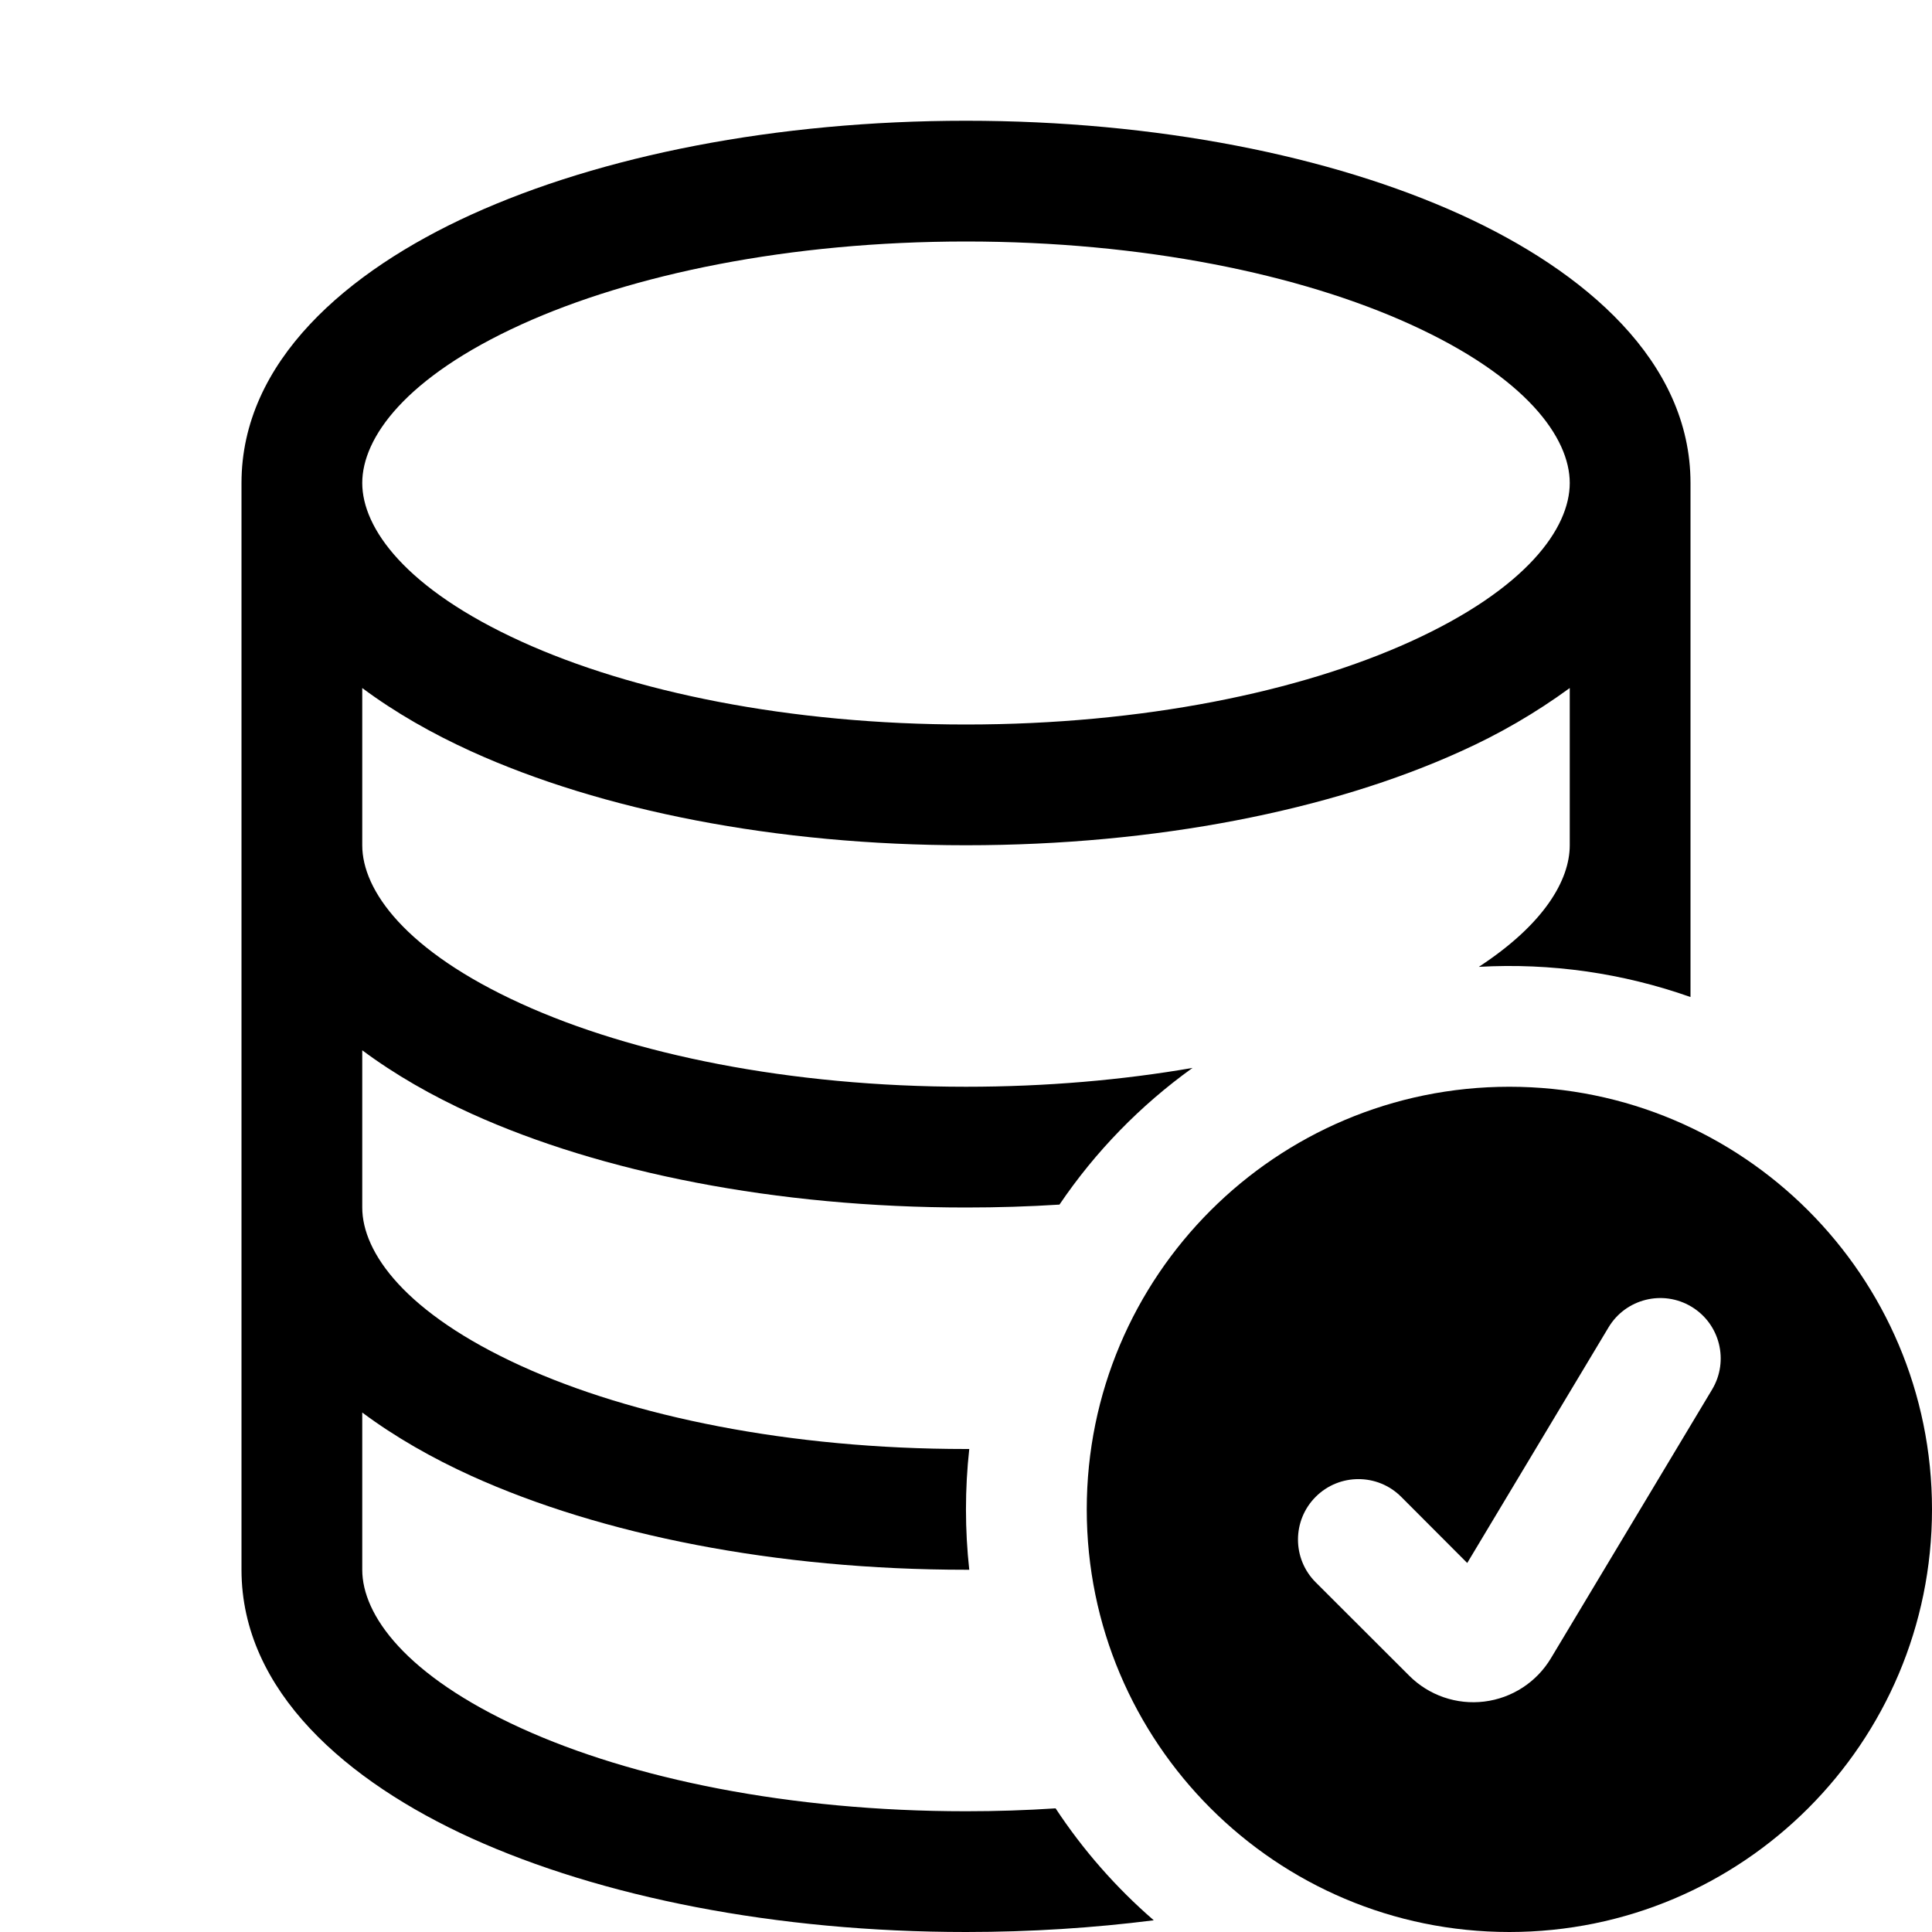
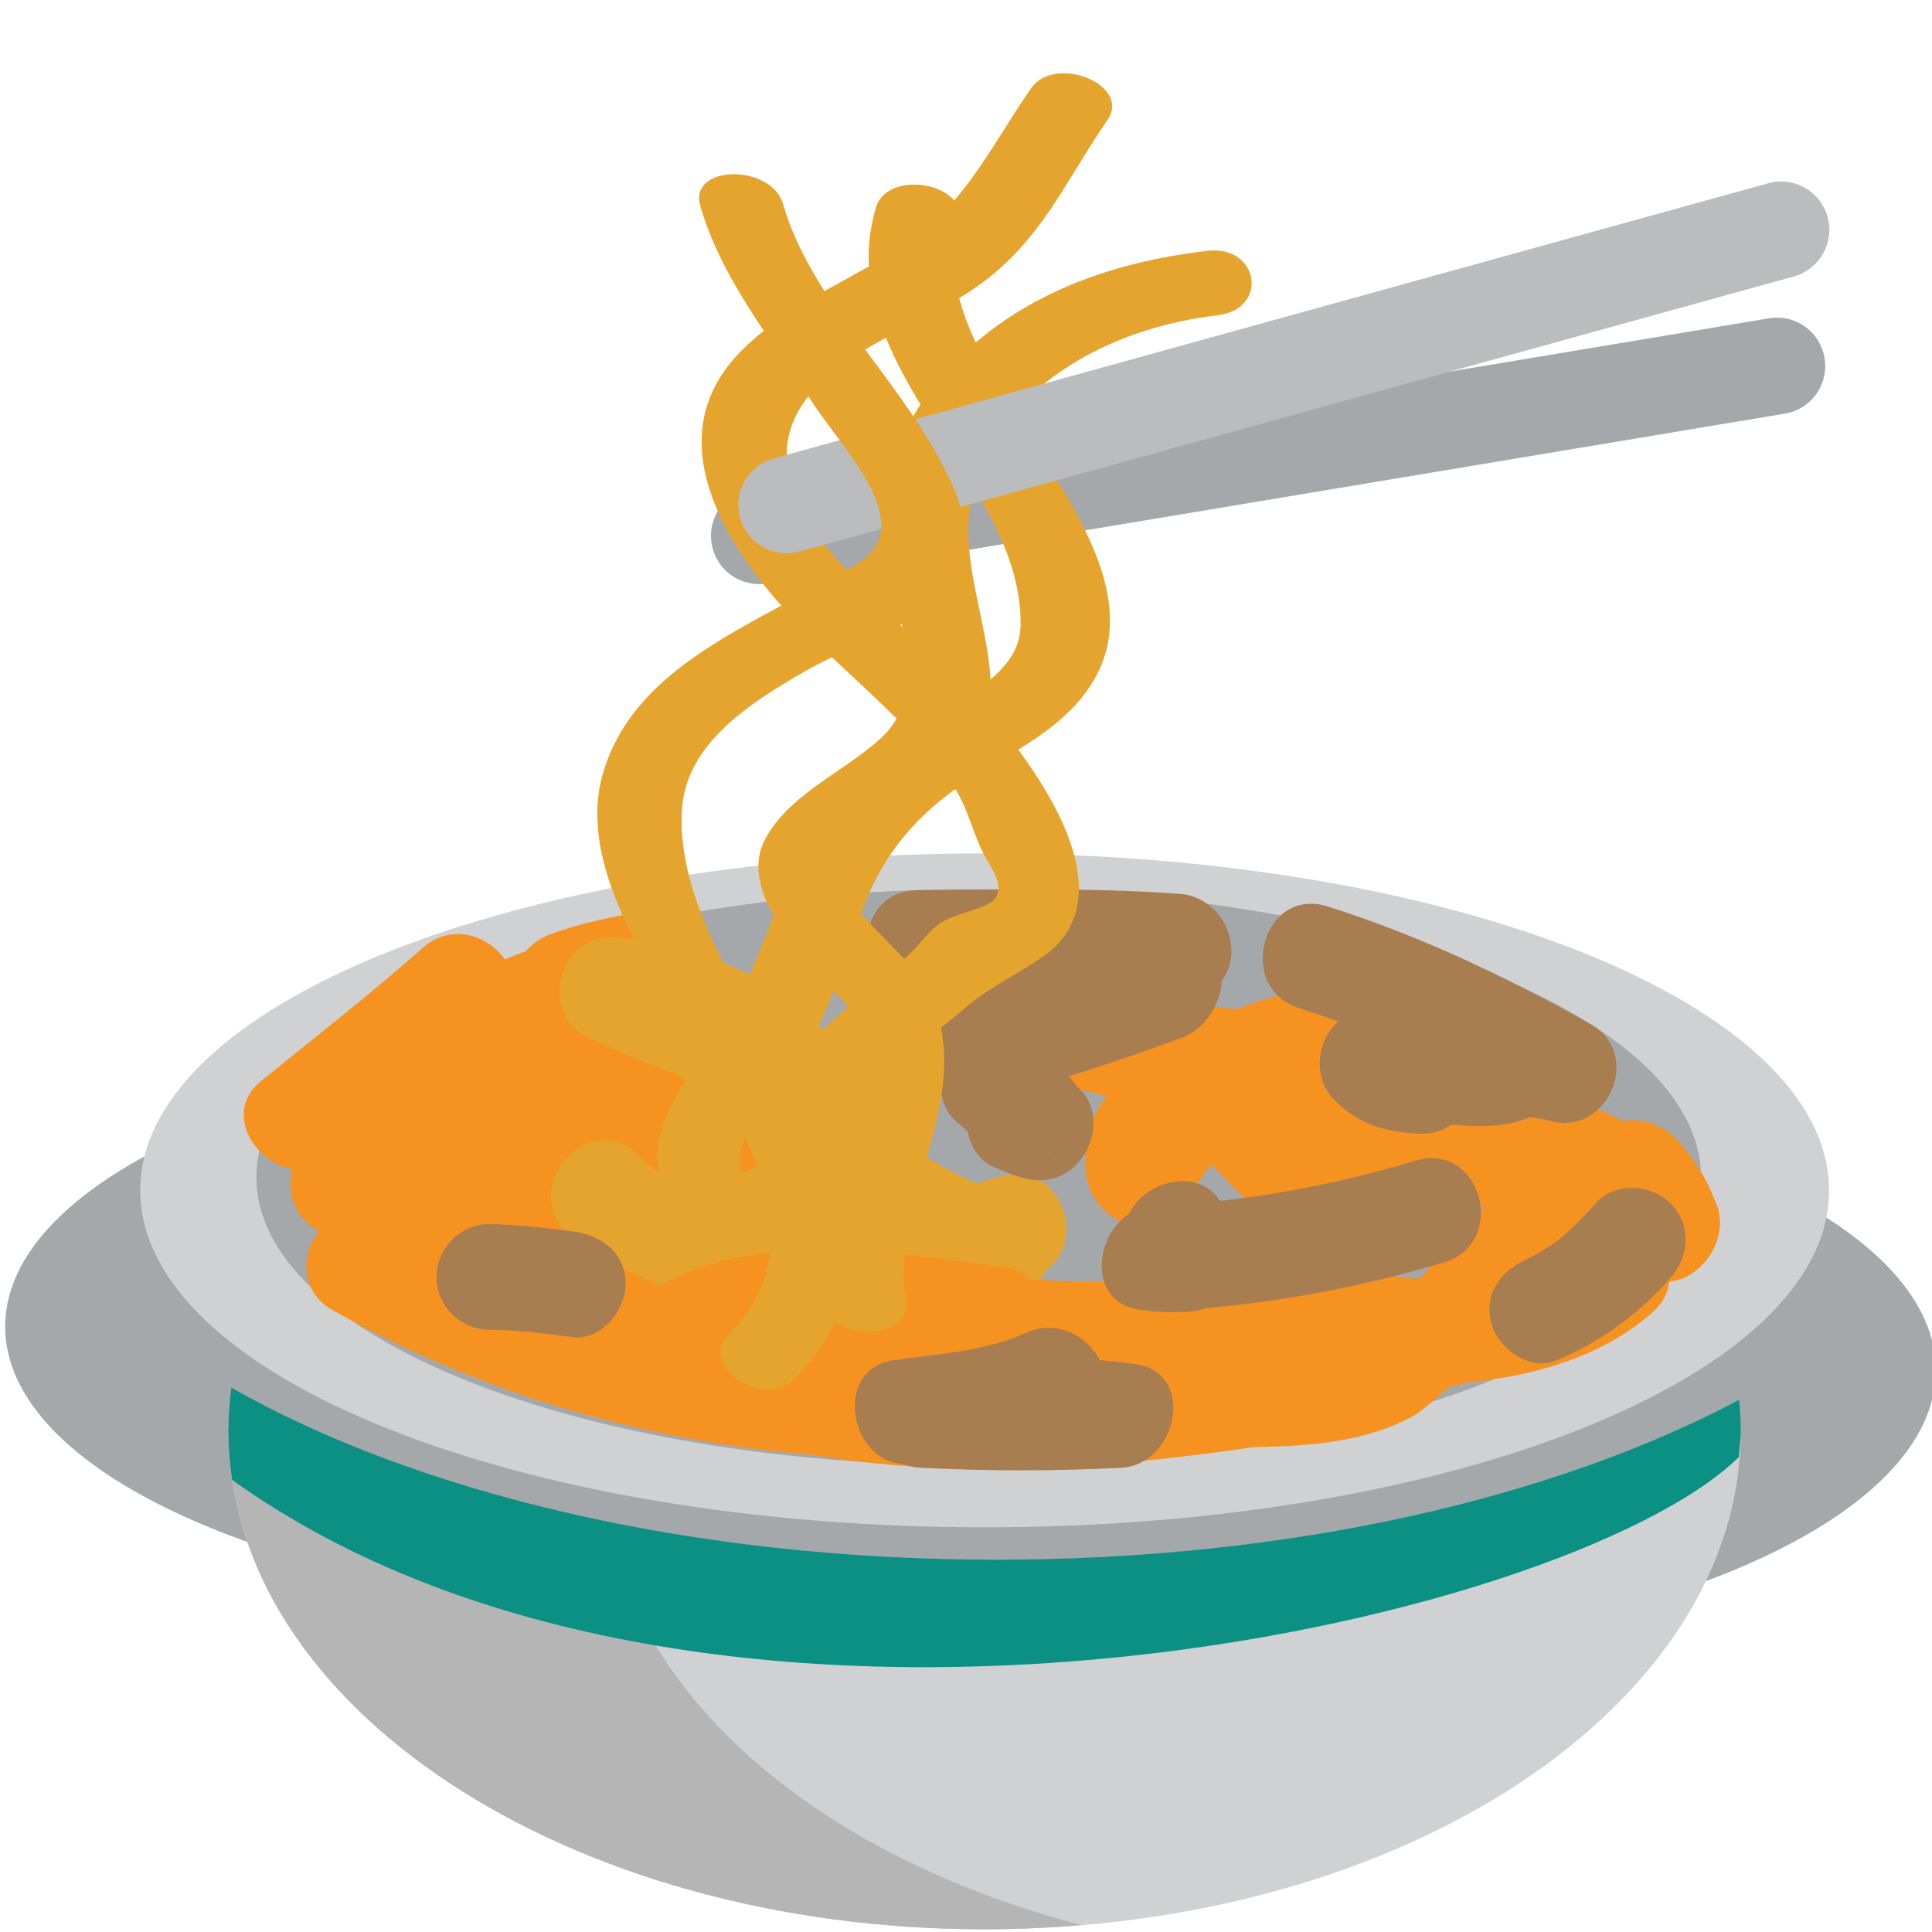
- <svg xmlns="http://www.w3.org/2000/svg" width="1em" height="1em" viewBox="0 0 16 16">
-   <g fill="currentColor">
-     <path d="M12.5 16a3.5 3.5 0 1 0 0-7a3.5 3.5 0 0 0 0 7m1.679-4.493l-1.335 2.226a.75.75 0 0 1-1.174.144l-.774-.773a.5.5 0 0 1 .708-.708l.547.548l1.17-1.951a.5.5 0 1 1 .858.514" />
-     <path d="M12.096 6.223A5 5 0 0 0 13 5.698V7c0 .289-.213.654-.753 1.007a4.5 4.5 0 0 1 1.753.25V4c0-1.007-.875-1.755-1.904-2.223C11.022 1.289 9.573 1 8 1s-3.022.289-4.096.777C2.875 2.245 2 2.993 2 4v9c0 1.007.875 1.755 1.904 2.223C4.978 15.71 6.427 16 8 16c.536 0 1.058-.034 1.555-.097a4.5 4.5 0 0 1-.813-.927Q8.378 15 8 15c-1.464 0-2.766-.27-3.682-.687C3.356 13.875 3 13.373 3 13v-1.302c.271.202.58.378.904.525C4.978 12.71 6.427 13 8 13h.027a4.6 4.6 0 0 1 0-1H8c-1.464 0-2.766-.27-3.682-.687C3.356 10.875 3 10.373 3 10V8.698c.271.202.58.378.904.525C4.978 9.71 6.427 10 8 10q.393 0 .774-.024a4.5 4.5 0 0 1 1.102-1.132C9.298 8.944 8.666 9 8 9c-1.464 0-2.766-.27-3.682-.687C3.356 7.875 3 7.373 3 7V5.698c.271.202.58.378.904.525C4.978 6.711 6.427 7 8 7s3.022-.289 4.096-.777M3 4c0-.374.356-.875 1.318-1.313C5.234 2.271 6.536 2 8 2s2.766.27 3.682.687C12.644 3.125 13 3.627 13 4c0 .374-.356.875-1.318 1.313C10.766 5.729 9.464 6 8 6s-2.766-.27-3.682-.687C3.356 4.875 3 4.373 3 4" />
+ <svg xmlns="http://www.w3.org/2000/svg" width="1em" height="1em" viewBox="0 0 64 64">
+   <g fill="#a5a8ab">
+     <path d="M48.03 43.947c0 5.271-10.715 9.546-23.928 9.546c-13.215 0-23.931-4.275-23.931-9.546c0-5.277 10.715-9.549 23.931-9.549c13.213 0 23.928 4.272 23.928 9.549" />
+     <ellipse cx="40.2" cy="45.39" rx="23.928" ry="9.548" />
  </g>
+   <path fill="#d0d1d2" d="M33.01 51.671c-10.125 0-19.2-2.209-25.345-5.699c-.063.472-.099.949-.099 1.431c0 9.113 11.215 16.506 25.05 16.506c13.836 0 25.05-7.393 25.05-16.506c0-.347-.02-.688-.053-1.03c-6.123 3.256-14.883 5.298-24.603 5.298" />
+   <path fill="#b5b5b6" d="M20.14 50.41c-4.83-.99-9.09-2.516-12.471-4.435c-.063.472-.099.949-.099 1.431c0 9.113 11.215 16.506 25.05 16.506c1.091 0 2.163-.052 3.216-.14c-8.397-2.178-14.577-7.254-15.695-13.362" />
+   <path fill="#d0d1d2" d="M60.59 39.433c0 6.161-12.525 11.161-27.971 11.161c-15.448 0-27.974-5-27.974-11.161c0-6.163 12.525-11.163 27.974-11.163c15.445 0 27.971 5 27.971 11.163" />
+   <path fill="#a5a8ab" d="M56.35 39c0 5.275-10.716 9.55-23.928 9.55c-13.216 0-23.929-4.274-23.929-9.55c0-5.273 10.713-9.547 23.929-9.547c13.213 0 23.928 4.274 23.928 9.547" />
+   <path fill="#f69220" d="M14 31.404c-1.733 1.529-3.549 2.947-5.346 4.402c-1.6 1.288.443 3.655 2.12 2.744c1.56-.848 3.114-1.679 4.771-2.338l-1.978-2.569c-.434.704-.922 1.37-1.454 2c-1.152 1.448.316 3.898 2.12 2.745c1.194-.763 2.368-1.524 3.615-2.201c-.8-.797-1.594-1.593-2.392-2.389c-.427.714-.76 1.438-1.104 2.198c-.634 1.412.813 3.53 2.393 2.392c1.287-.922 2.501-1.863 3.656-2.945c1.55-1.446-.41-3.52-2.117-2.746c-.097.105-.187.209-.28.313c-.208.8-.42 1.596-.626 2.392a7.01 7.01 0 0 1 2.25-.925c1.718-.497 1.626-2.829 0-3.369a36.76 36.76 0 0 0-.468-.159v3.372c.779-.293 1.542-.466 2.359-.627c-.45-1.066-.898-2.133-1.349-3.198c-2.834 1.4-11.82 3.645-8.641 8.523c.5-.881 1.01-1.755 1.511-2.634c-.317-.03-.632-.061-.949-.094c-1.946-.412-3.043 2.104-1.347 3.196c.593.426 1.219.794 1.883 1.101c.295-1.087.589-2.172.88-3.259c-.732.047-1.463.099-2.196.157c-2.263.172-2.24 3.291 0 3.496c2.31.211 5.316.838 7.475-.355c.688-.383 1.072-.723 1.583-1.286a23.5 23.5 0 0 1 1.127-1.149c1.752-1.692-.469.497-.461-.842c.875-.504 1.753-1.01 2.632-1.51c-.264-.158-.526-.317-.788-.472c-.295 1.086-.587 2.172-.884 3.259c.597.235 1.193.471 1.79.703l.885-3.26a12.524 12.524 0 0 0-2.831 0c-1.335.151-2.158 1.368-1.51 2.634c1.148 2.239 3.766 3.105 6.076 3.631c2.196.501 3.125-2.874.93-3.372c-1.369-.311-3.278-.642-3.983-2.02c-.507.873-1.01 1.75-1.513 2.629a12.296 12.296 0 0 1 2.831 0c1.837.205 2.233-2.407.88-3.259c-1.172-.738-2.185-1.029-3.555-1.181c-1.81-.203-2.268 2.424-.883 3.256l.788.472c1.148.691 2.622-.198 2.629-1.509c.018-2.678-1.901-4.129-4.306-2.611c-.997.633-1.826 1.569-2.604 2.437c-1.214 1.345-4.702.456-6.309.312v3.496c.732-.056 1.463-.109 2.196-.153c1.624-.111 2.533-2.403.883-3.26a11.781 11.781 0 0 1-1.883-1.102c-.449 1.065-.9 2.132-1.347 3.197c.659.138 1.201.2 1.88.22c1.282.03 2.229-1.526 1.507-2.632c-.439-.678 6.551-3.325 7.391-3.737c1.873-.924.495-3.562-1.349-3.195c-.816.159-1.576.336-2.36.627c-1.611.605-1.706 2.802 0 3.372c.159.053.319.107.473.155v-3.369c-1.132.332-2.097.631-3.088 1.274c-.722.469-1.228 1.614-.627 2.393c1.448 1.884 2.961 1.898 5.063.94c-.706-.913-1.416-1.83-2.119-2.745a29.431 29.431 0 0 1-2.947 2.398c.798.796 1.594 1.596 2.394 2.392c.339-.758.67-1.484 1.101-2.2c.925-1.543-.884-3.21-2.396-2.393c-1.245.678-2.419 1.44-3.613 2.201c.706.917 1.413 1.831 2.116 2.746c.704-.887 1.383-1.769 2.01-2.714c.796-1.21-.54-3.141-1.978-2.566c-1.939.771-3.772 1.695-5.605 2.688c.707.919 1.417 1.835 2.124 2.749c1.794-1.448 3.61-2.873 5.34-4.399c1.695-1.495-.788-3.955-2.473-2.471" />
+   <path fill="#e5a42d" d="M18.717 40.792c1.068 1.179 2.364 1.621 3.91 1.862c.157-1.145.311-2.291.469-3.435a2.242 2.242 0 0 1-.951-.251c-.156 1.146-.308 2.292-.465 3.438c2.15.011 6.154.243 6.823-2.579c.801-3.373-1.71-6.121-4.627-7.3c-.155 1.143-.313 2.288-.467 3.434h.315c2.06 0 2.266-2.785.465-3.434c-1.044-.379-2.046-.734-3.039-1.239c-.295 1.084-.587 2.171-.884 3.261c.977.049 4.928 1.048 4.601 2.496c-.188.828.134 1.495.801 1.978c2.184 1.563 4.335 3.361 7.02 3.947c1.985.433 2.979-2.07 1.349-3.195a3.647 3.647 0 0 0-1.046-.493v3.372l1.1-.313c2.162-.618 1.241-3.994-.93-3.372a63.84 63.84 0 0 1-1.103.313c-1.694.487-1.632 2.858 0 3.372l.212.141c.447-1.066.9-2.132 1.348-3.196c-2.356-.517-4.265-2.221-6.179-3.596l.801 1.977c.977-4.347-4.416-6.74-7.973-6.931c-1.718-.091-2.423 2.479-.883 3.26c1.257.637 2.555 1.112 3.876 1.591c.154-1.146.303-2.291.465-3.437h-.315c-2.107 0-2.204 2.733-.464 3.437c.74.299 3.35 2.515 1.659 2.928c-.908.224-1.994.085-2.923.079c-2.12-.001-2.187 2.725-.465 3.435c.609.252 1.23.313 1.881.378c1.954.194 2.407-3.134.465-3.437c-.936-.145-1.68-.2-2.372-.961c-1.518-1.676-3.986.803-2.473 2.47" />
+   <path fill="#f69220" d="M52.615 39.478c-1.499.648-3.01 1.274-4.484 1.973c-1.557.735-.821 3.391.885 3.258c1.678-.134 3.291-.497 4.946-.782c-.565-.973-1.134-1.945-1.7-2.919c-2.107 1.856-6.173 1.455-8.807 1.459c-1.935 0-2.439 3.035-.467 3.435c1.806.365 3.428.332 5.232 0c1.669-.307 1.688-3.086 0-3.371c-3.325-.57-6.588-.259-9.939-.089c-3.595.187-7.197-.442-10.791-.513c-2.289-.043-2.204 3.287 0 3.496c1.995.188 3.868.242 5.845-.061c1.672-.257 1.688-3.136 0-3.371c-3.686-.52-9.459-1.457-12.46 1.346c.705-.093 1.412-.18 2.121-.275c-1.728-.731-3.281-1.602-5.188-1.673c-1.231-.043-2.314 1.563-1.509 2.633c.356.479.714.955 1.071 1.434c.8-.798 1.597-1.594 2.393-2.394c-2.598-1.413-4.804-3.03-7.875-2.93c-1.698.057-2.444 2.381-.882 3.259c5.737 3.242 12.584 4.981 19.18 4.904c2.262-.028 2.248-3.412 0-3.498c-1.202-.047-2.391-.134-3.595-.18c-1.946-.076-2.409 3.059-.459 3.436c5.294 1.024 10.52.606 15.816-.176c1.992-.299 1.452-3.438-.464-3.438h-1.438v3.499c2.231-.007 4.761.076 6.782-1.041c.765-.42 4.909-4.583 5.252-4.398c.844.451 1.896.215 2.393-.629c.421-.721.875-1.41 1.254-2.154h-3.02a5.984 5.984 0 0 1 1.074 1.794c.913-.707 1.836-1.412 2.748-2.119c-1.205-1.483-2.59-2.282-4.356-2.96c-.763-.293-1.569.197-1.976.803c-.31.381-.546.799-.719 1.257l2.745-.356c-1.254-1.095-2.153-2.424-3.581-3.32c-1.436-.898-3.428.939-2.394 2.392c.375.529.723.96 1.173 1.432c.566-.973 1.133-1.951 1.701-2.924c-1.686-.367-3.216-.897-4.951-.956c-1.108-.042-2.02 1.147-1.686 2.209c.191.677.429 1.337.712 1.976c.413-.719.819-1.438 1.228-2.152a3.803 3.803 0 0 0-1.129.628c-.615.493-.624 1.489-.275 2.12c.275.461.515.938.712 1.435a845.63 845.63 0 0 0 1.979-2.567c-1.989-.343-3.388-2.494-4.846-3.762c-1.416-1.231-2.937-1.808-4.764-2.042c-2.01-.255-2.294 2.906-.468 3.436c2.406.696 4.791.927 7.285.96c2.28.032 2.218-3.327 0-3.499c-3.563-.271-4.285 1.842-6.44 4.103c.996.41 1.991.822 2.985 1.236c-.141-1.34 2.59-2.103 3.481-2.414c2.219-.784 4.02-.418 6.083.694c1.988 1.064 3.75-1.954 1.766-3.02c-3.274-1.756-6.03-2.02-9.512-.789c-2.387.839-5.63 2.551-5.315 5.529c.151 1.42 1.838 2.436 2.984 1.235c1.305-1.365 1.773-3.242 3.968-3.075v-3.499c-2.184-.028-4.254-.225-6.354-.833l-.463 3.435c3.618.464 5.01 5.05 8.683 5.678c1.574.27 2.637-1.121 1.975-2.57c-.205-.496-.44-.973-.717-1.433a255.22 255.22 0 0 0-.273 2.117c-.142.091-.276.182-.41.271c.809-.296 1.595-1.215 1.217-2.152a13.29 13.29 0 0 1-.717-1.974c-.562.736-1.122 1.477-1.688 2.215c1.393.048 2.679.541 4.02.833c1.694.371 2.946-1.62 1.7-2.921c-.209-.238-.415-.482-.623-.724l-2.393 2.395c1.133.707 1.874 1.901 2.872 2.774c.781.678 2.247.734 2.748-.353c.172-.457.411-.877.717-1.258c-.655.27-1.314.537-1.974.807c1.234.472 1.995 1.049 2.819 2.058c1.323 1.631 3.561-.442 2.743-2.118a6.09 6.09 0 0 0-1.077-1.794c-.715-.98-2.37-1.272-3.02 0c-.381.745-.831 1.435-1.255 2.156c.797-.211 1.595-.417 2.394-.629c-1.957-1.052-3.514-.642-5.061.896c-1.079 1.07-1.724 2.208-3.01 3.112c-1.62 1.139-3.854.948-5.73.953c-2.253.004-2.253 3.499 0 3.499h1.438c-.157-1.148-.311-2.291-.466-3.436c-4.646.688-9.312 1.075-13.955.177c-.16 1.145-.311 2.291-.473 3.436c1.204.047 2.393.134 3.595.181v-3.498c-5.978.069-12.206-1.487-17.414-4.426c-.292 1.089-.587 2.174-.881 3.26c2.385-.078 4.124 1.364 6.115 2.448c1.415.768 3.51-.899 2.392-2.393c-.357-.479-.715-.958-1.076-1.437c-.504.878-1 1.755-1.508 2.632c1.243.045 2.308.723 3.421 1.197c.754.321 1.484.317 2.118-.273c1.779-1.658 6.866-.753 9.06-.447v-3.371c-1.65.248-3.269.092-4.916-.064v3.496c3.237.063 6.449.477 9.688.537c3.39.065 6.729-.64 10.115-.061V42.53a7.007 7.007 0 0 1-3.375 0l-.464 3.432c3.74-.003 8.303.144 11.279-2.485c1.439-1.265-.135-3.188-1.701-2.921c-1.341.227-2.656.548-4.02.656c.291 1.087.587 2.17.88 3.259c1.478-.696 2.984-1.326 4.485-1.971c2.064-.895.275-3.908-1.766-3.02" />
+   <path fill="#a87d50" d="M30.523 48.623c2.206.111 4.41.111 6.615 0c1.864-.097 2.509-3.151.468-3.437c-2.528-.352-5.02-.199-7.563-.184c.152 1.146.312 2.288.465 3.436c1.822-.267 3.537-.493 5.23-1.259c2.053-.931.271-3.941-1.766-3.02c-1.358.613-2.939.694-4.395.905c-1.989.294-1.459 3.449.465 3.438c2.201-.018 4.444-.248 6.631.055c.156-1.146.311-2.29.465-3.437a63.46 63.46 0 0 1-6.615 0c-2.257-.111-2.242 3.388 0 3.503m16.376-10.174c-2.854.854-5.702 1.366-8.678 1.5c-1.874.086-2.5 3.159-.467 3.437a7.772 7.772 0 0 0 1.668.063c1.854-.128 2.522-3.104.472-3.435l-.4-.065c.407.407.815.813 1.221 1.225c-.047.638-.034.645.035.018a11.192 11.192 0 0 0-.117-.798c-.392-2.22-3.757-1.276-3.375.928c-.151-.872.015.599.085.78c.304.777.795 1.151 1.616 1.284a674.3 674.3 0 0 0 .464-3.437c-.244.015-.49.035-.737.065c-.155 1.145-.308 2.29-.464 3.435a39.594 39.594 0 0 0 9.608-1.63c2.154-.642 1.234-4.02-.931-3.37m-16.497-5.467c2.891-.007 5.776-.094 8.661.121l-.464-3.436c-1.108.267-2.252.215-3.387.299c-1.932.143-2.425 2.861-.462 3.433c1 .296 2.107.381 3.073.785c.136-1.064.273-2.13.415-3.193c-1.979.732-3.975 1.395-6.01 1.925c-1.233.317-1.753 2.036-.771 2.923c.437.395.818.785 1.315 1.115v-3.02l-.721.482c-.874.58-1.261 1.974-.355 2.748c.519.444.954.897 1.557 1.235l.417-3.199c-.439.186-.782.365-1.132.693c-.777.71-.659 2.282.35 2.747c.387.174.731.328 1.143.414c2.203.455 3.138-2.913.933-3.371l-.306-.064l.353 2.745c-.134.072-.273.14-.407.212c1.3-.544 1.875-2.386.414-3.198c-.332-.187-.559-.44-.849-.688c-.12.915-.231 1.83-.352 2.745c.239-.157.476-.318.718-.479c1.123-.747 1.129-2.273 0-3.02a12.038 12.038 0 0 0-.605-.566c-.259.974-.515 1.946-.772 2.921c2.043-.528 4.04-1.193 6.02-1.926c1.228-.453 1.965-2.541.417-3.193c-1.275-.54-2.587-.753-3.905-1.141c-.155 1.146-.312 2.294-.468 3.436c1.456-.104 2.889-.079 4.316-.424c2.01-.482 1.421-3.296-.466-3.433c-2.885-.213-5.771-.13-8.661-.122c-2.255.006-2.255 3.503 0 3.496m12.639.416c2.764.875 5.357 2.129 7.883 3.555c.447-1.065.894-2.132 1.346-3.195c-.713-.197-1.414-.229-2.146-.303c-.785-.083-1.473.595-1.688 1.282c.319-1.029 1.519-.985.687-.962c-.449.009-.899-.043-1.336-.086c-.786-.072-1.566-.207-2.355-.234c-1.549-.057-2.28 1.932-1.236 2.982c.811.819 1.676 1.057 2.797 1.113c2.261.12 2.247-3.378 0-3.496c-.108-.031-.215-.059-.322-.088c-.414.994-.824 1.989-1.238 2.986c1.918.063 5.573 1.296 6.377-1.286c-.563.429-1.123.856-1.684 1.286c.408.022.817.084 1.218.177c1.909.526 3.088-2.215 1.347-3.198c-2.779-1.568-5.671-2.941-8.719-3.905c-2.16-.681-3.078 2.7-.931 3.372m9.813 6.462c-.384.429-.781.833-1.223 1.203c.11-.075.078-.051-.094.075c-.103.072-.21.139-.313.21a10.1 10.1 0 0 1-.329.194c.029-.019-.523.256-.277.152c-.879.366-1.495 1.144-1.221 2.151c.227.83 1.27 1.591 2.15 1.22c1.484-.62 2.708-1.528 3.779-2.732c.633-.713.705-1.771 0-2.474c-.643-.641-1.842-.713-2.472 0M16.21 44.05c.928.007 1.845.124 2.765.243c.949.117 1.748-.89 1.748-1.751c0-1.045-.802-1.631-1.748-1.75c-.92-.115-1.837-.233-2.765-.241c-.956-.007-1.75.804-1.75 1.752c0 .959.794 1.738 1.75 1.747" />
+   <path fill="#a5a8ab" d="M60.44 11.858a1.598 1.598 0 0 1-1.313 1.844l-33.715 5.625a1.595 1.595 0 0 1-1.838-1.312a1.596 1.596 0 0 1 1.312-1.842L58.6 10.544a1.597 1.597 0 0 1 1.84 1.314" />
+   <g fill="#e5a42d">
+     <path d="M29.02 6.863c-.902 2.992.847 5.656 2.697 8.43c1.153 1.726 2.137 3.565 2.09 5.457c-.04 1.619-2.075 2.455-3.484 3.31c-3.66 2.218-4.218 5.486-5.721 8.763c-1.143 2.504-4.473 4.88-1.85 7.777c1.068 1.18 3.277.088 2.21-1.092c-1.361-1.505.8-3.36 1.594-4.566c1.01-1.532 1.448-3.311 2.081-4.973c.699-1.829 1.932-3.224 3.823-4.372c1.114-.675 2.256-1.283 3.097-2.172c4.569-4.832-5.354-10.894-3.802-16.04c.388-1.3-2.344-1.812-2.735-.52" />
+     <path d="M28.428 40.642c-.538-2.239-.366-3.886 1.454-5.521c.656-.591 1.383-1.131 2.059-1.707c.822-.707 1.713-1.106 2.599-1.718c2.986-2.063-.292-6.523-2.39-8.736c-2.947-3.109-8.805-7.07-4.642-10.572c1.369-1.158 3.342-1.837 4.842-2.886c2.153-1.504 2.982-3.581 4.337-5.527c.808-1.158-1.729-2.2-2.533-1.048c-1.417 2.031-2.251 4.069-4.684 5.508c-1.704 1-3.541 1.825-4.874 3.146c-2.903 2.876-.638 6.592 2.129 9.383c1.663 1.671 3.624 3.203 4.863 5.079c.542.823.64 1.694 1.155 2.523c.965 1.554-.375 1.398-1.429 1.92c-.468.23-.768.71-1.108 1.042c-1.299 1.268-2.888 2.286-3.968 3.698c-1.205 1.571-.993 3.634-.552 5.463c.329 1.361 3.075 1.325 2.742-.047" />
+     <path d="M39.992 8.309c-4.201.492-7.416 2.127-9.401 4.944c-.9 1.278-1.287 2.874-1.28 4.379c.019 2.286 1.874 5.101-.236 6.917c-1.29 1.113-2.953 1.801-3.729 3.25c-.671 1.25.293 2.74 1.229 3.875c.467.559 1.013 1.079 1.486 1.636c.962 1.144.484 2.385.135 3.503c-.624 2.01-1.249 4.159-.927 6.299c.203 1.374 2.944 1.332 2.739-.047c-.505-3.392 2.133-6.341.971-9.752c-.392-1.138-1.731-2.172-2.545-3.159c-1.552-1.873 1.447-3.101 2.801-4.111c3.096-2.293.679-5.805.848-8.771c.205-3.616 3.777-6.305 8.256-6.831c1.702-.2 1.376-2.334-.347-2.132" />
+   </g>
+   <path fill="#bbbcbe" d="M60.54 7.186a1.602 1.602 0 0 1-1.11 1.97L26.484 18.27a1.598 1.598 0 0 1-1.966-1.115a1.598 1.598 0 0 1 1.111-1.968L58.57 6.072a1.597 1.597 0 0 1 1.97 1.114" />
+   <path fill="#e5a42d" d="M26.3 45.694c5.927-5.966-4.085-12.417-3.71-18.865c.129-2.151 2.148-3.496 4.167-4.644c1.545-.876 3.819-1.509 4.787-2.858c.882-1.229.358-2.628-.337-3.957c-1.532-2.933-4.386-5.521-5.264-8.604c-.389-1.351-3.131-1.319-2.747.048c.687 2.389 2.311 4.371 3.747 6.564c.993 1.525 3.567 4.06 1.413 5.327c-3.4 2.01-7.285 3.311-8.365 6.855c-1.832 5.992 9.359 13.395 4.148 18.643c-1.025 1.03 1.135 2.526 2.161 1.491" />
+   <path fill="#0b9083" d="M57.6 48.27c.021-.29.066-.577.066-.873c0-.347-.02-.688-.053-1.03c-6.123 3.259-14.883 5.299-24.604 5.299c-10.125 0-19.2-2.208-25.345-5.698a10.79 10.79 0 0 0-.099 1.43c0 .548.045 1.09.124 1.624c15.722 11.258 44.2 4.827 49.911-.752" />
</svg>
